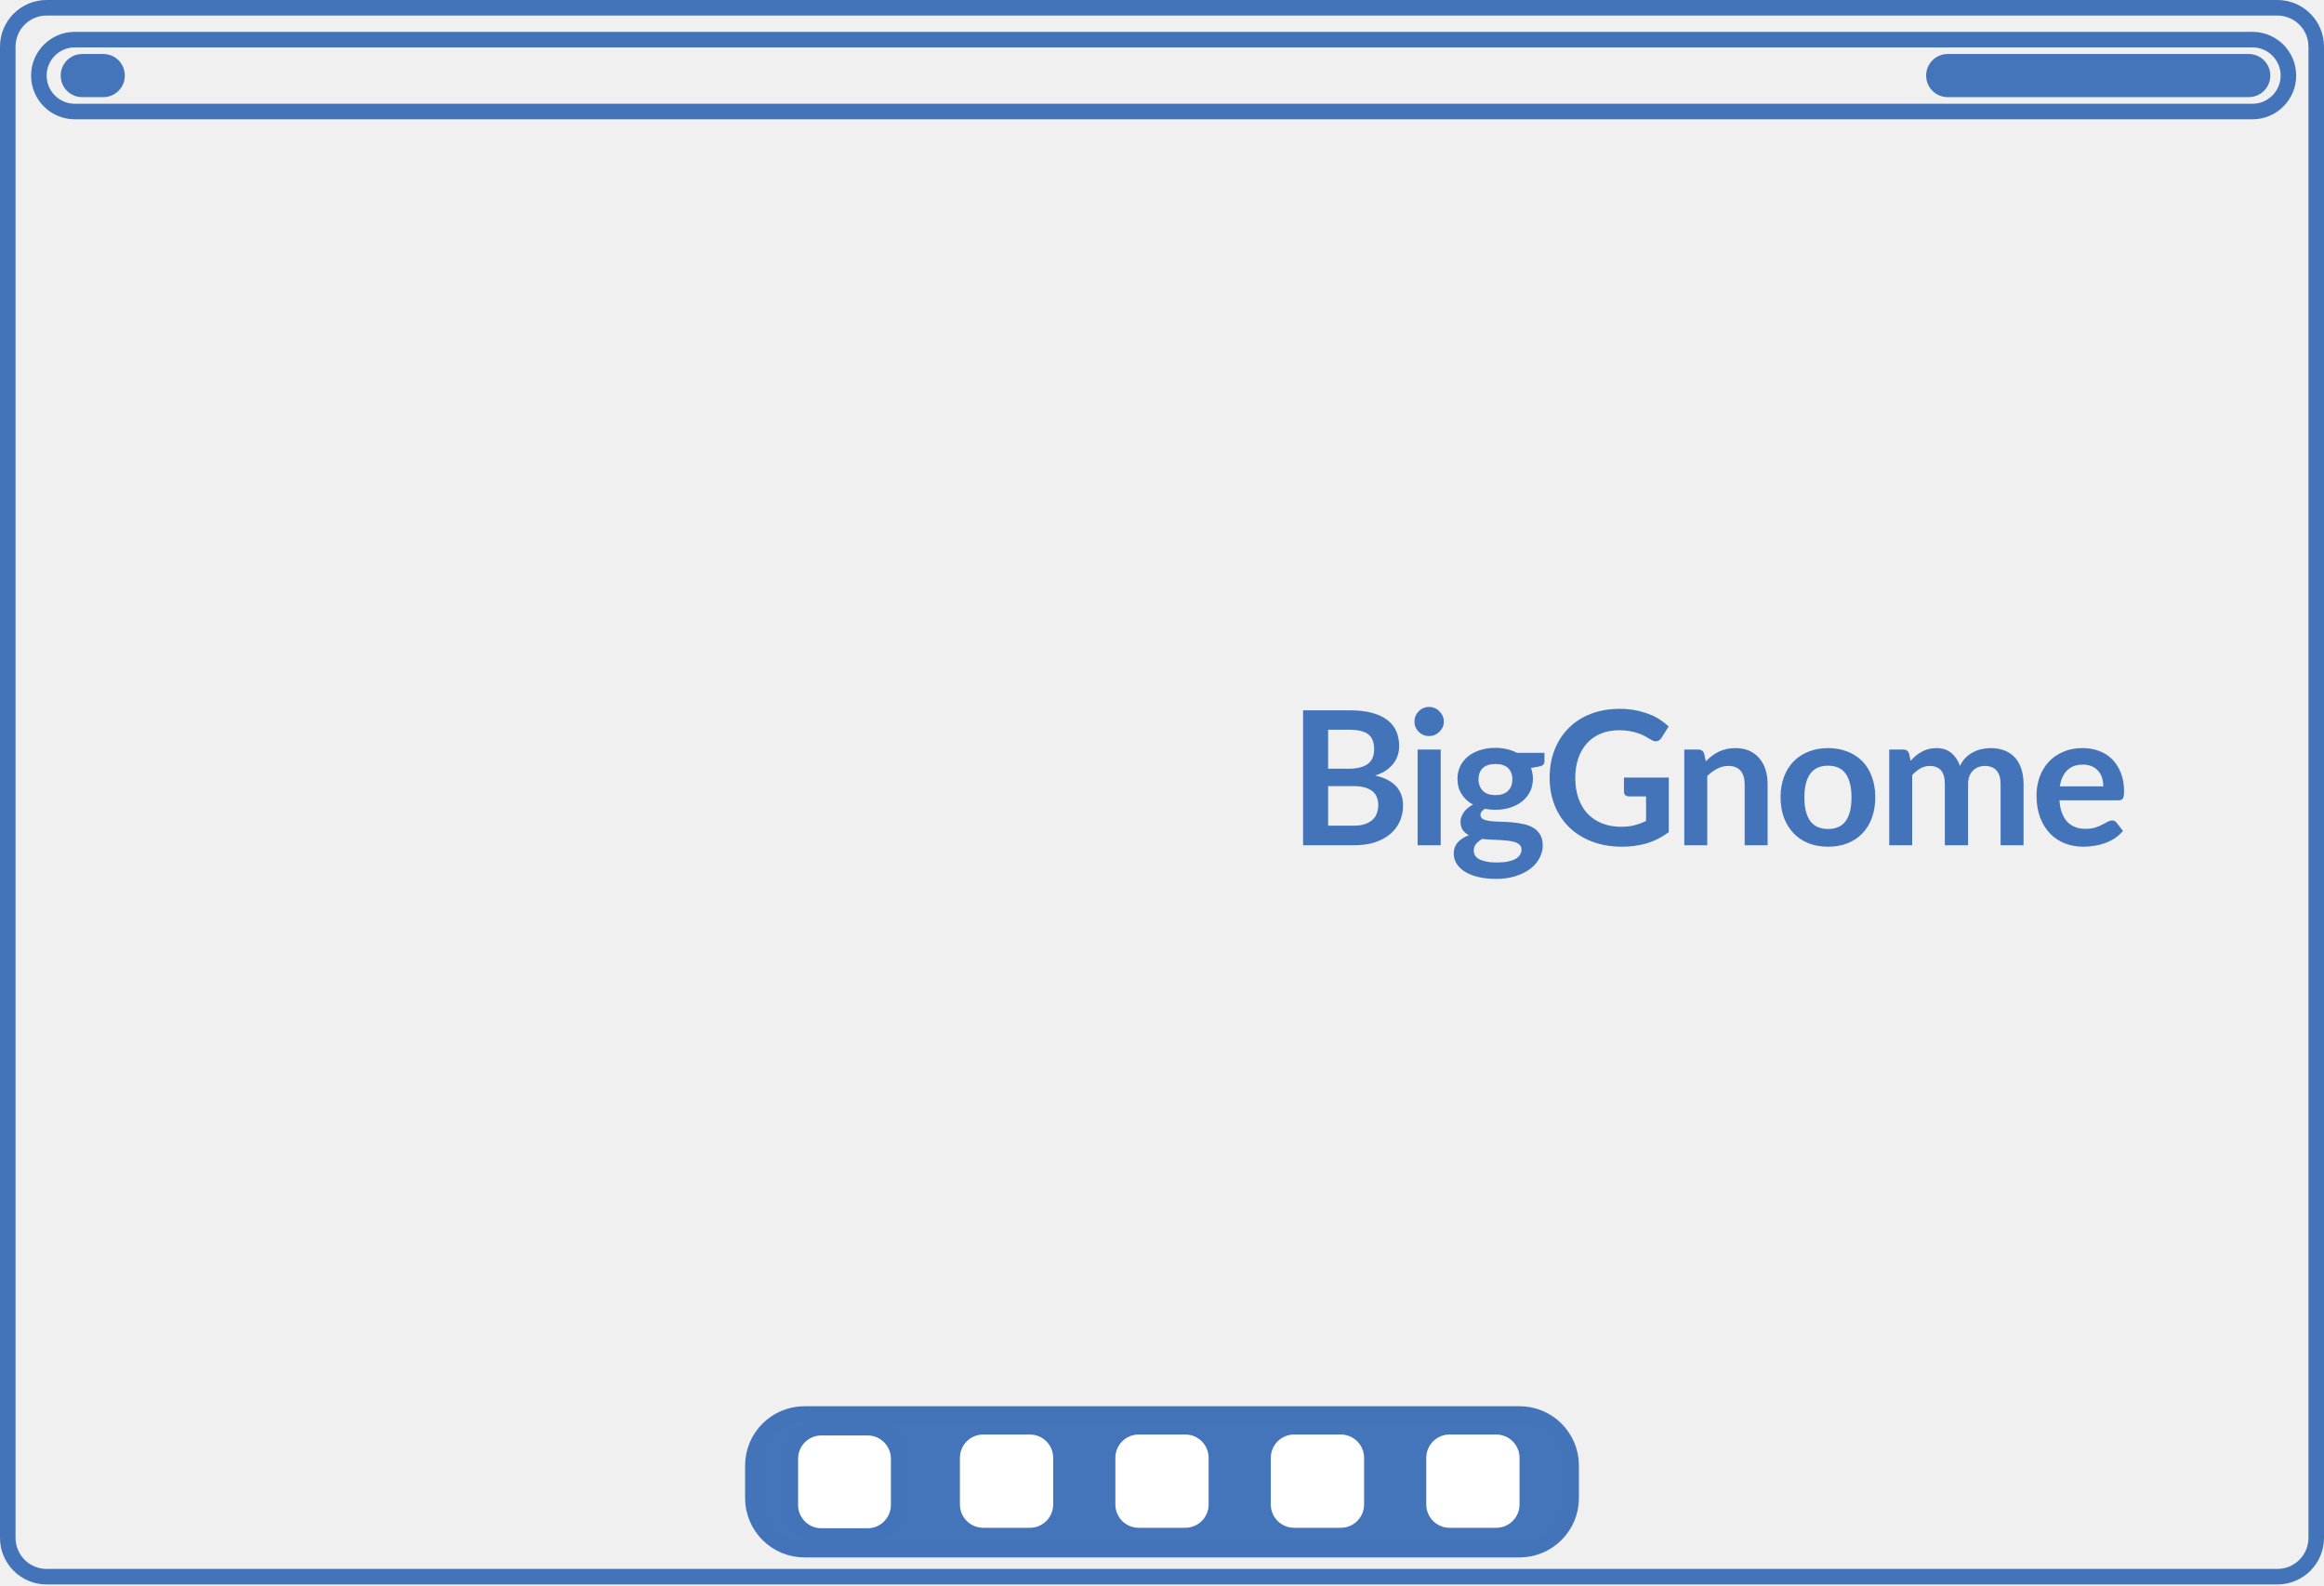
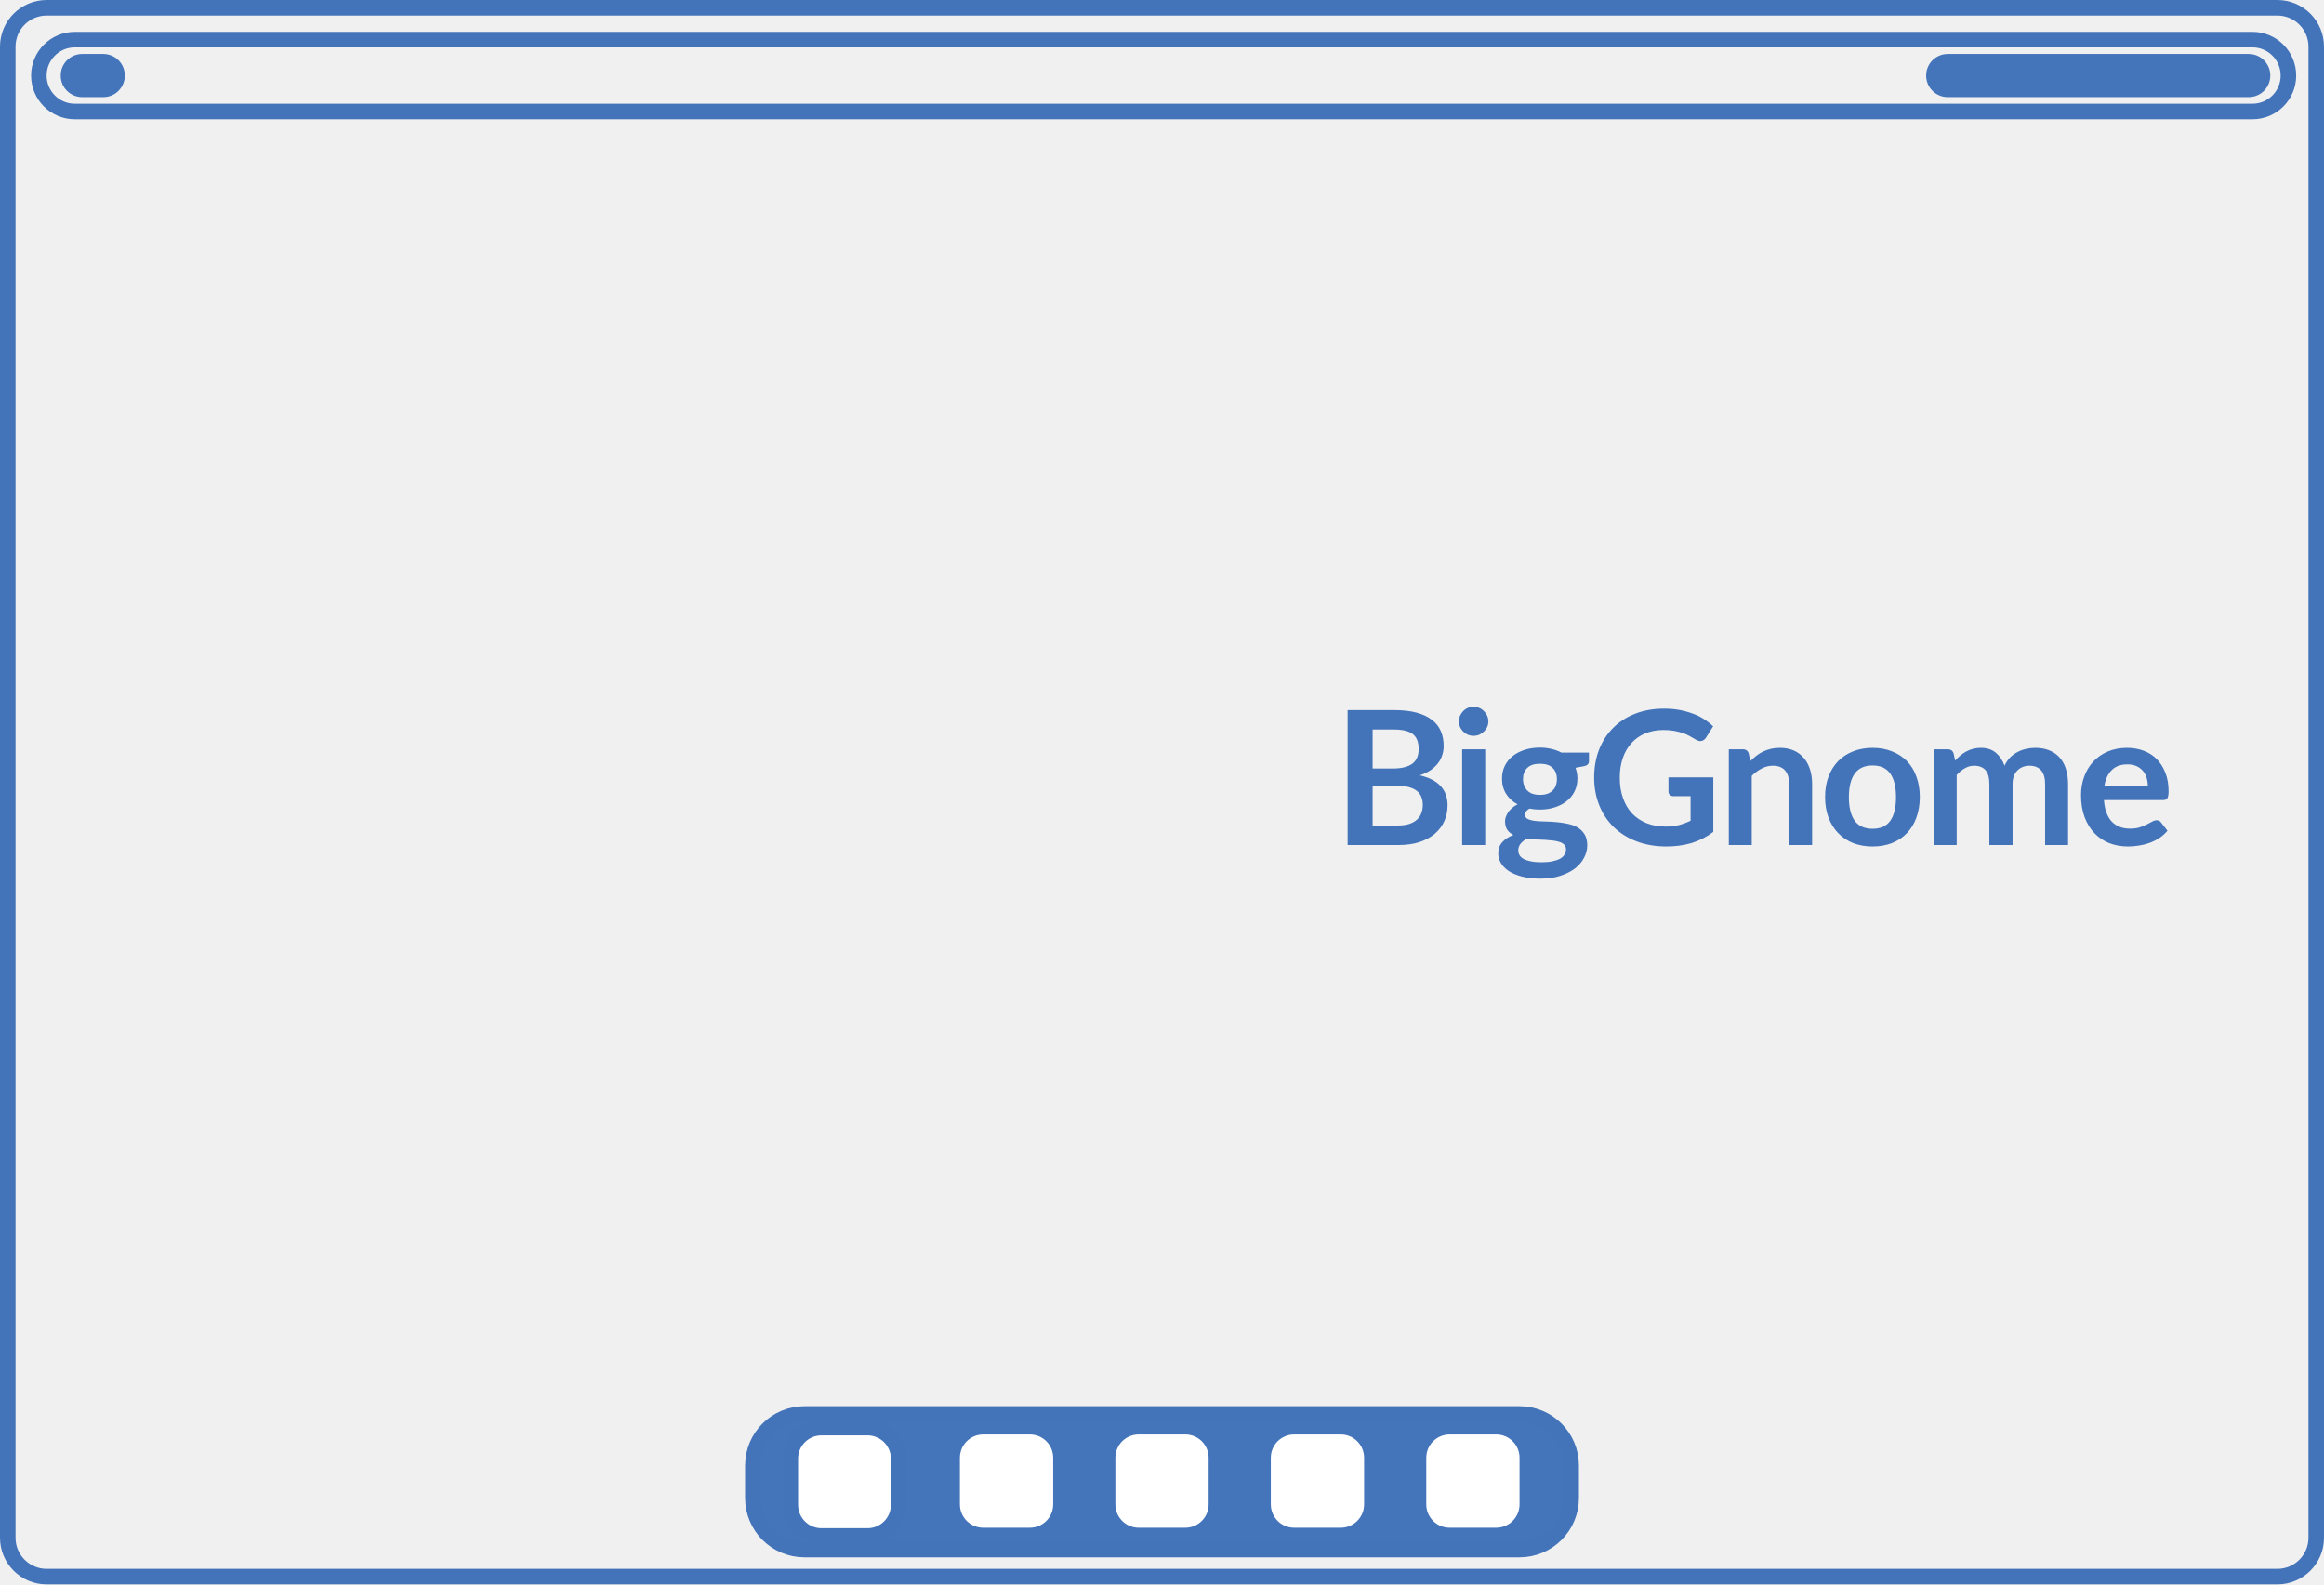
- <svg xmlns="http://www.w3.org/2000/svg" data-name="Layer 1" version="1.1" viewBox="0 0 299 203.97" id="svg21">
+ <svg xmlns="http://www.w3.org/2000/svg" id="svg21" data-name="Layer 1" version="1.1" viewBox="0 0 299 203.84" width="598" height="407.68">
  <defs id="defs1">
-     <rect x="-10.885" y="-11.379" width="48.789" height="50.496" id="rect21" />
-     <style id="style1">.cls-1{fill:none;}.cls-1,.cls-2{stroke:#4374ba;}.cls-1,.cls-2,.cls-4{stroke-miterlimit:10;stroke-width:2px;}.cls-2,.cls-8{fill:#4474ba;}.cls-3,.cls-4{fill:#fff;}.cls-4{stroke:#fff;}.cls-5{font-size:24px;fill:#4374ba;font-family:Lato-Bold, Lato;font-weight:700;letter-spacing:-0.02em;}.cls-6{letter-spacing:-0.01em;}.cls-7{letter-spacing:-0.02em;}</style>
+     <style id="style1">.cls-1,.cls-4{fill:none;stroke:#4374ba;stroke-miterlimit:10;stroke-width:2px}.cls-4{fill:#fff;stroke:#fff}</style>
+     <path id="rect21" d="M -10.885,-11.379 H 37.904 V 39.117 H -10.885 Z" />
  </defs>
-   <g transform="translate(396.54 -38.221)" id="g21">
-     <rect class="cls-1" x="-395.54" y="39.221" width="297" height="201.84" rx="5" fill="none" id="rect1" />
-     <g id="g24" transform="translate(3.160024,-2)">
-       <rect class="cls-2" x="-302.839" y="222.131" width="105.279" height="17.449" rx="6.639" fill="#4474ba" id="rect3" ry="6.639" />
-       <rect class="cls-3" x="-298.02" y="223.89" width="13.94" height="13.94" rx="4" fill="#fff" id="rect4" style="stroke:#4374ba;stroke-width:2px;stroke-miterlimit:10" />
-       <g fill="#ffffff" stroke="#ffffff" stroke-miterlimit="10" stroke-width="2px" id="g9" transform="translate(92,-2)">
-         <rect class="cls-4" x="-307.2" y="227.77" width="10" height="10" rx="2" id="rect6" />
-         <rect class="cls-4" x="-327.2" y="227.77" width="10" height="10" rx="2" id="rect7" />
-         <rect class="cls-4" x="-347.2" y="227.77" width="10" height="10" rx="2" id="rect8" />
-         <rect class="cls-4" x="-367.2" y="227.77" width="10" height="10" rx="2" id="rect9" />
+   <g id="g21" transform="translate(396.54,-38.221)">
+     <rect id="rect1" width="297" height="201.84" x="-395.54" y="39.221" fill="none" class="cls-1" rx="5" />
+     <g id="g24" transform="translate(3.16,-2)">
+       <rect id="rect3" width="105.279" height="17.449" x="-302.839" y="222.131" rx="6.639" ry="6.639" style="fill:#4474ba;stroke:#4374ba;stroke-width:2px;stroke-miterlimit:10" />
+       <rect id="rect4" width="13.94" height="13.94" x="-298.02" y="223.89" rx="4" style="fill:#ffffff;stroke:#4374ba;stroke-width:2px;stroke-miterlimit:10" />
+       <g id="g9" fill="#ffffff" stroke="#ffffff" stroke-miterlimit="10" stroke-width="2" transform="translate(92,-2)">
+         <rect id="rect6" width="10" height="10" x="-307.2" y="227.77" class="cls-4" rx="2" />
+         <rect id="rect7" width="10" height="10" x="-327.2" y="227.77" class="cls-4" rx="2" />
+         <rect id="rect8" width="10" height="10" x="-347.2" y="227.77" class="cls-4" rx="2" />
+         <rect id="rect9" width="10" height="10" x="-367.2" y="227.77" class="cls-4" rx="2" />
      </g>
    </g>
-     <rect class="cls-1" x="-391.54" y="43.318" width="289.421" height="9.251" rx="4.626" id="rect10" ry="4.626" />
-     <text class="cls-5" x="-230.826" y="146.961" fill="#4374ba" font-family="Lato-Bold, Lato" font-size="24px" font-weight="700" letter-spacing="-.02em" stroke-miterlimit="10" stroke-width="2px" id="text20">BigGnome</text>
-     <text xml:space="preserve" transform="translate(-396.54,38.221)" id="text21" style="line-height:1.25;font-family:sans-serif;font-size:18.667px;white-space:pre;shape-inside:url(#rect21)" />
-     <rect class="cls-1" x="-148.727" y="45.169" width="44.279" height="5.548" rx="2.774" id="rect23" ry="2.774" style="fill:#4474ba;fill-opacity:1;stroke:none" />
-     <rect class="cls-1" x="-388.727" y="45.169" width="8.243" height="5.548" rx="2.76" id="rect24" ry="2.76" style="fill:#4474ba;fill-opacity:1;stroke:none" />
+     <rect id="rect10" width="289.421" height="9.251" x="-391.54" y="43.318" class="cls-1" rx="4.626" ry="4.626" />
+     <text id="text20" x="-225.096" y="146.938" stroke-miterlimit="10" stroke-width="2" style="font-weight:700;font-size:24px;font-family:Lato-Bold, Lato;letter-spacing:-0.02em;fill:#4374ba">BigGnome</text>
+     <rect id="rect23" width="44.279" height="5.548" x="-148.727" y="45.169" class="cls-1" rx="2.774" ry="2.774" style="fill:#4474ba;fill-opacity:1;stroke:none" />
+     <rect id="rect24" width="8.243" height="5.548" x="-388.727" y="45.169" class="cls-1" rx="2.76" ry="2.76" style="fill:#4474ba;fill-opacity:1;stroke:none" />
  </g>
</svg>
